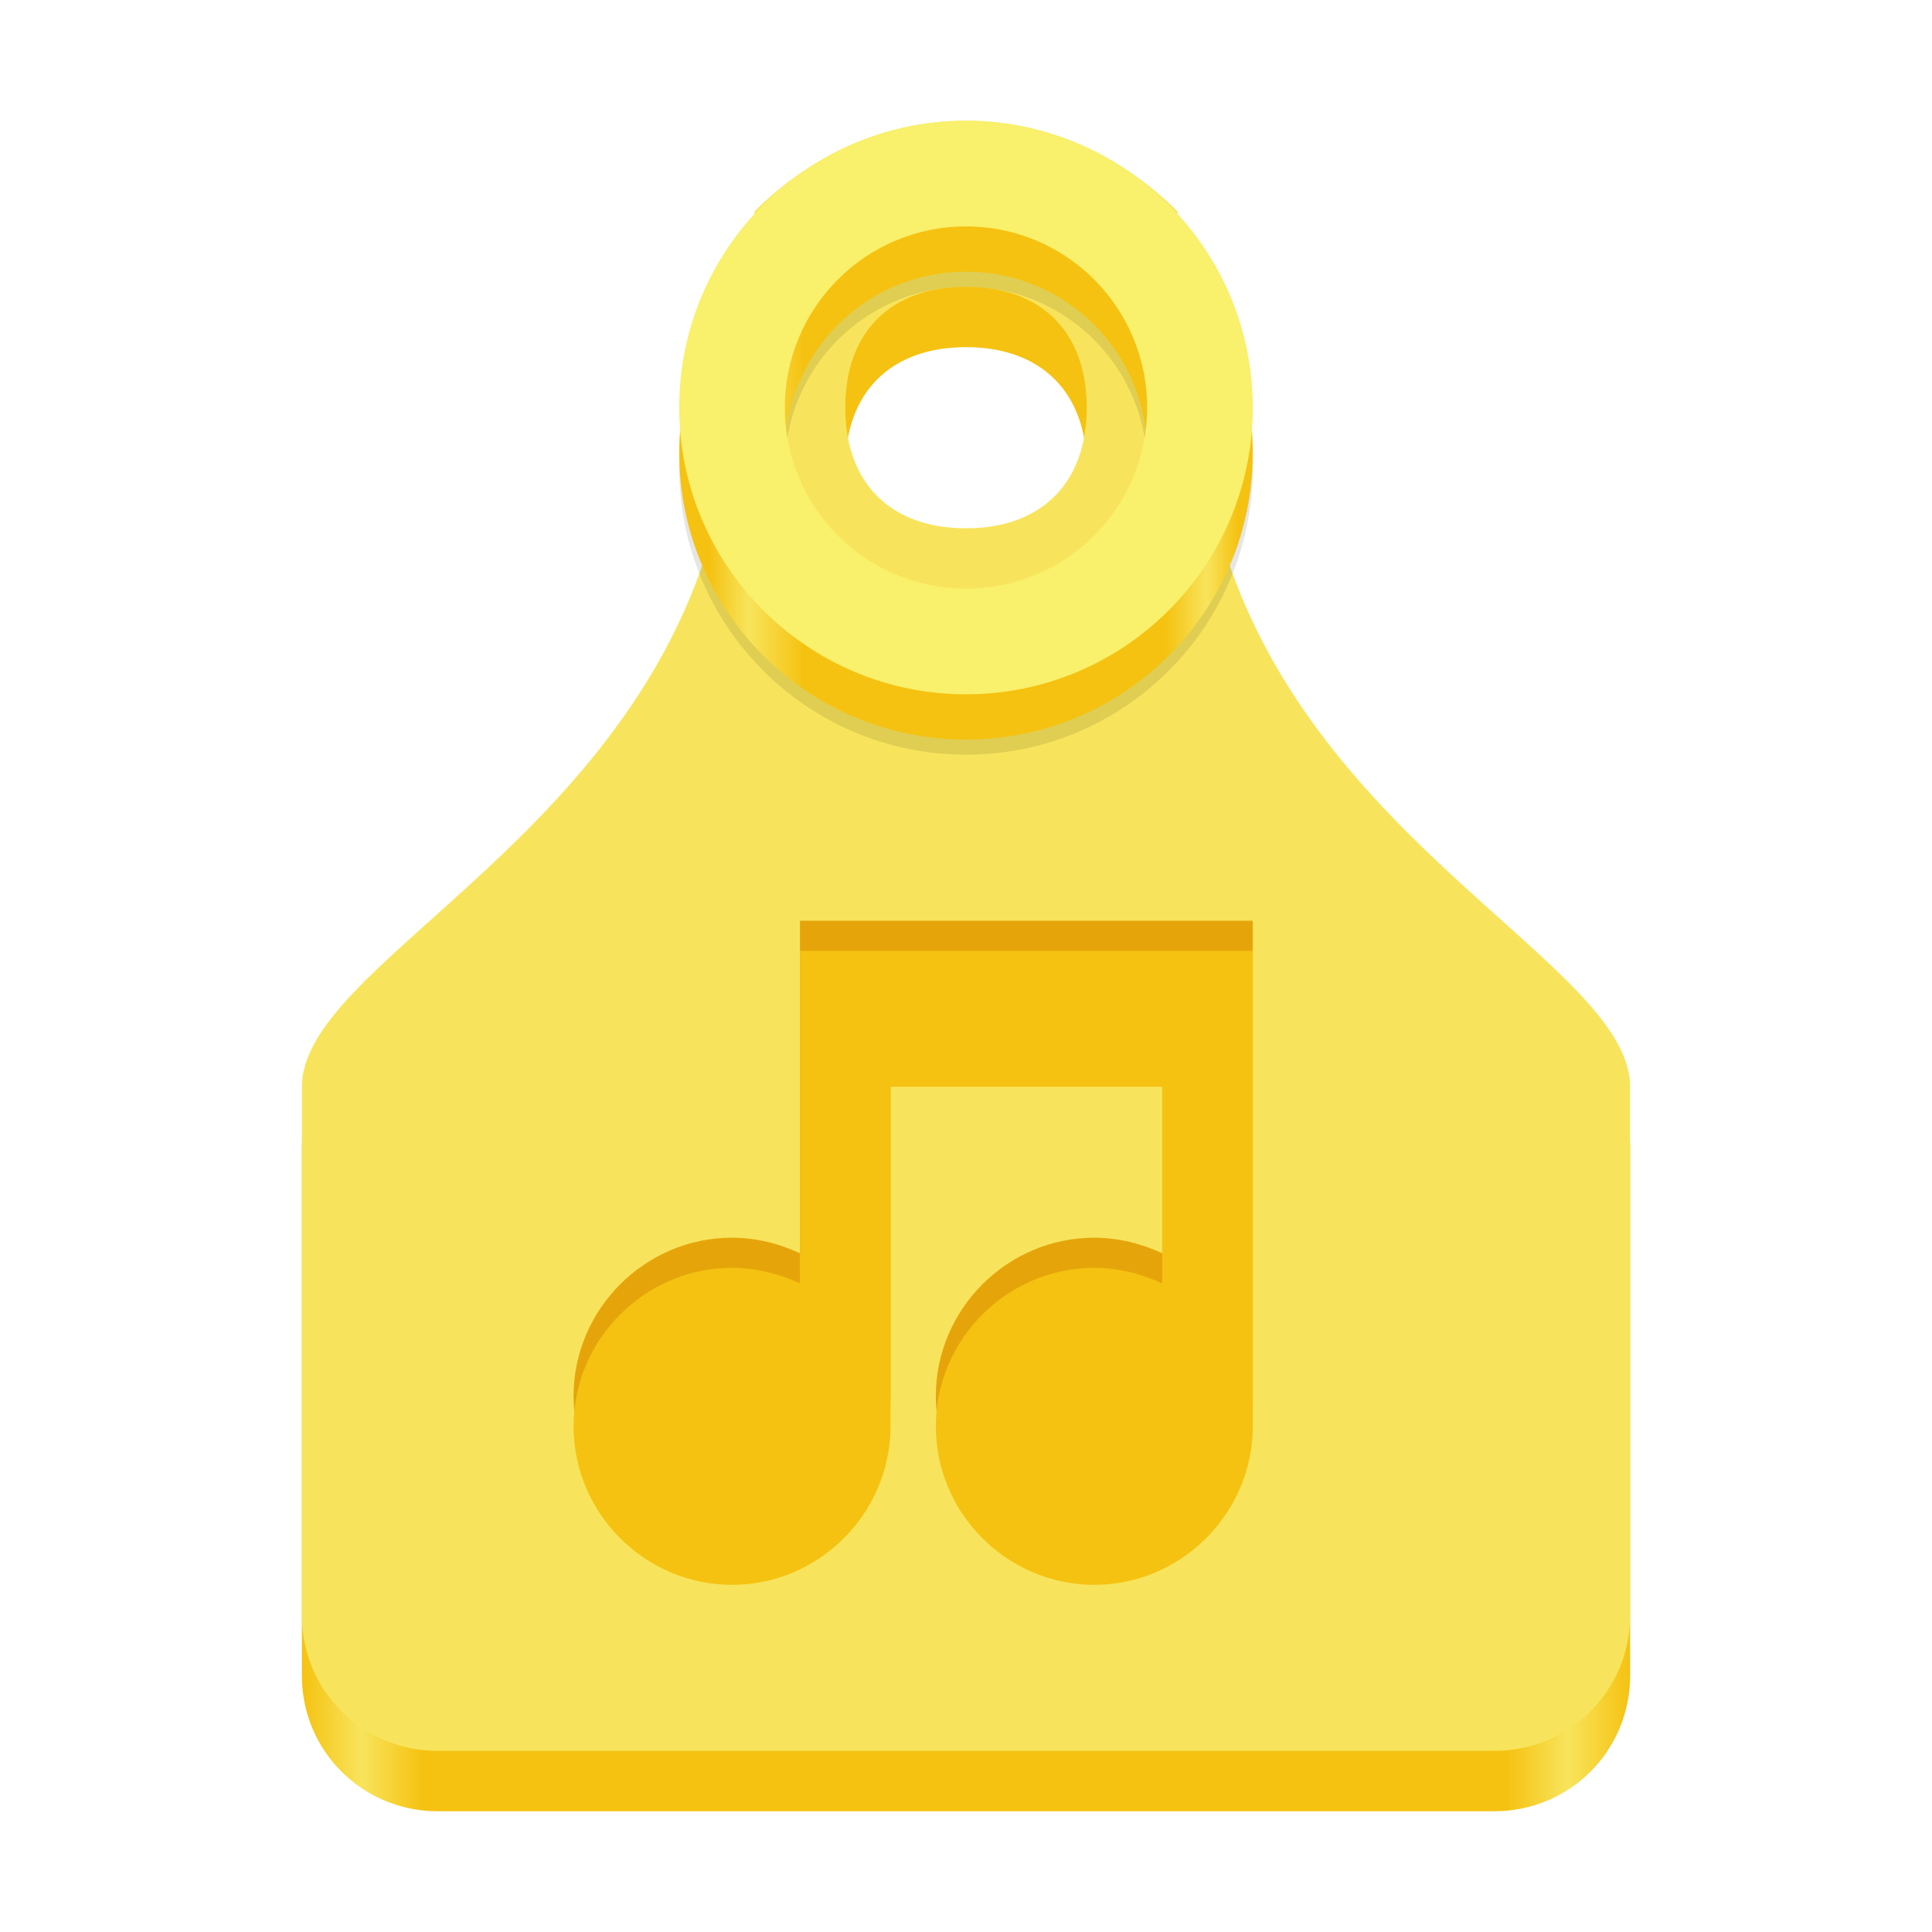
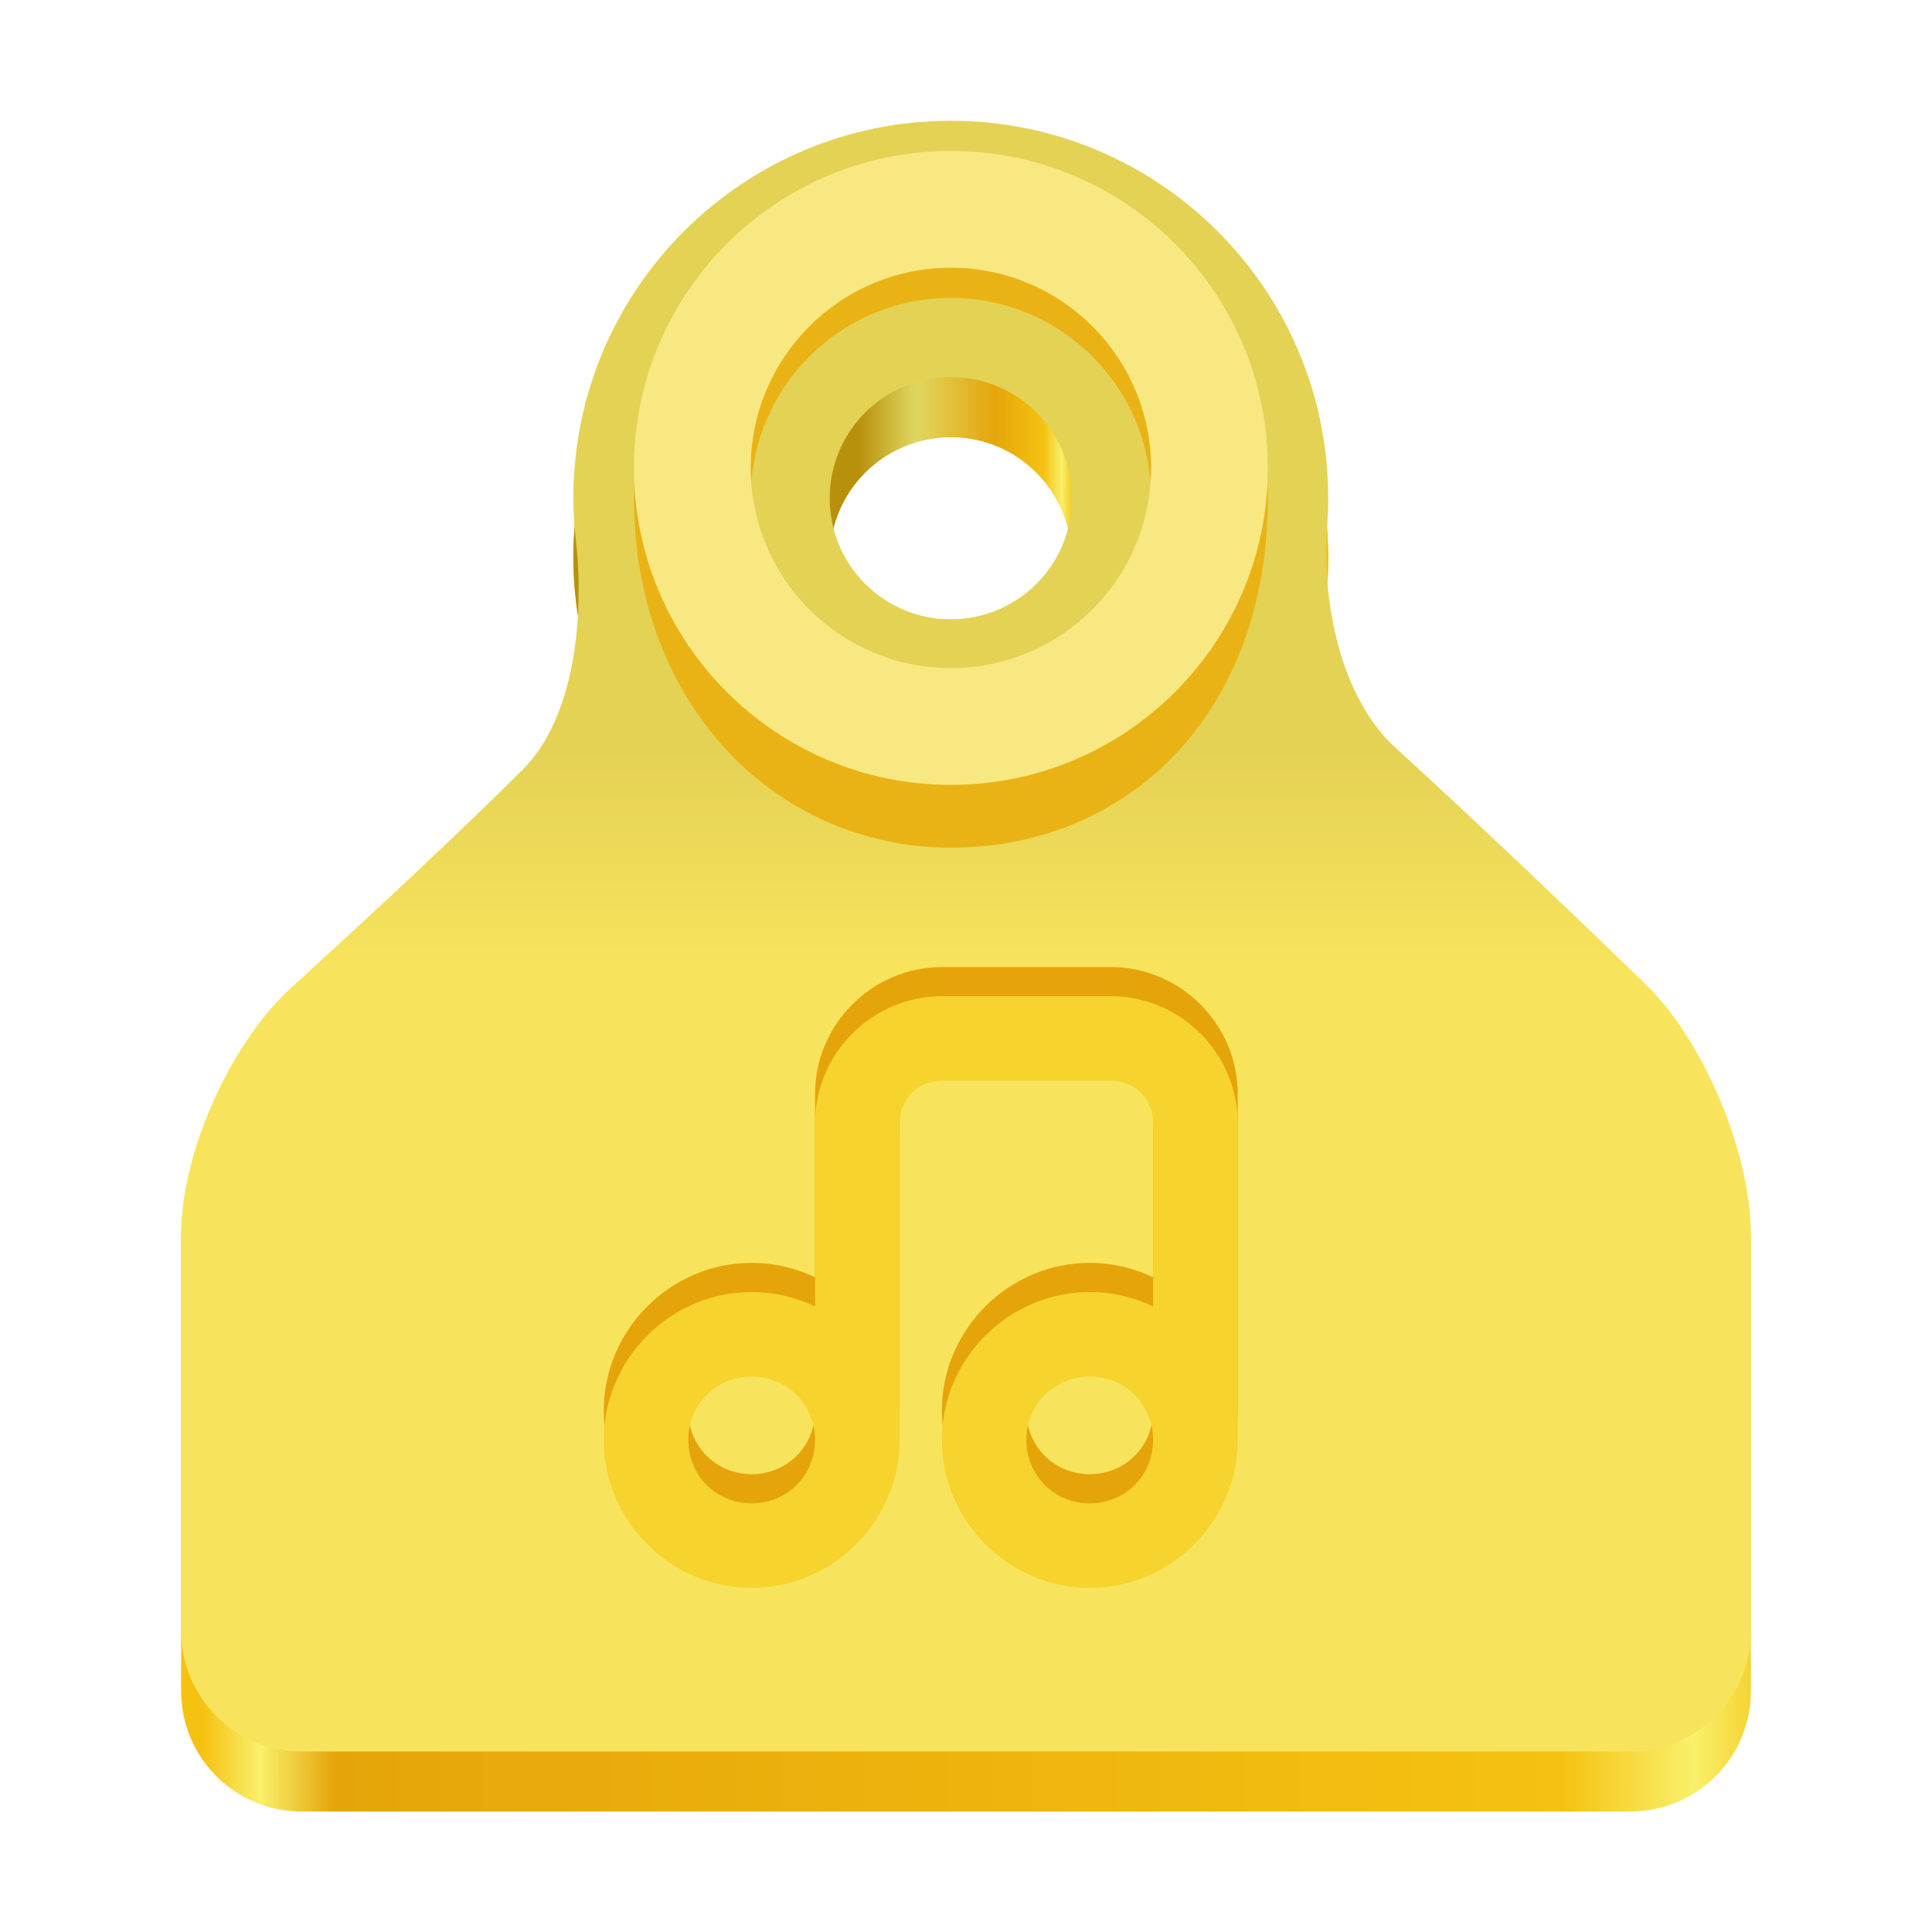
<svg xmlns="http://www.w3.org/2000/svg" height="128px" viewBox="0 0 128 128" width="128px">
-   <filter id="a" height="100%" width="100%" x="0%" y="0%">
-     <feColorMatrix color-interpolation-filters="sRGB" values="0 0 0 0 1 0 0 0 0 1 0 0 0 0 1 0 0 0 1 0" />
-   </filter>
-   <linearGradient id="b" gradientUnits="userSpaceOnUse" x1="20" x2="108" y1="114" y2="114">
+   <linearGradient id="a" gradientUnits="userSpaceOnUse" x1="13.456" x2="118.326" y1="110.071" y2="110.071">
    <stop offset="0" stop-color="#f5c211" />
-     <stop offset="0.045" stop-color="#f8e45c" />
-     <stop offset="0.091" stop-color="#f5c211" />
-     <stop offset="0.907" stop-color="#f5c211" />
-     <stop offset="0.953" stop-color="#f8e45c" />
+     <stop offset="0.036" stop-color="#f9f06b" />
+     <stop offset="0.083" stop-color="#e5a50a" />
+     <stop offset="0.858" stop-color="#f5c211" />
+     <stop offset="0.942" stop-color="#f9f06b" />
    <stop offset="1" stop-color="#f5c211" />
  </linearGradient>
-   <mask id="c">
-     <g filter="url(#a)">
-       <rect fill-opacity="0.1" height="153.6" width="153.6" x="-12.8" y="-12.8" />
-     </g>
-   </mask>
-   <clipPath id="d">
-     <rect height="152" width="192" />
-   </clipPath>
-   <linearGradient id="e" gradientUnits="userSpaceOnUse" x1="47" x2="82" y1="29" y2="29">
-     <stop offset="0" stop-color="#f5c211" />
-     <stop offset="0.075" stop-color="#f8e45c" />
-     <stop offset="0.179" stop-color="#f5c211" />
-     <stop offset="0.864" stop-color="#f5c211" />
-     <stop offset="0.941" stop-color="#f8e45c" />
+   <linearGradient id="b" gradientUnits="userSpaceOnUse" x1="56.91" x2="71.175" y1="35" y2="35">
+     <stop offset="0" stop-color="#b8910c" />
+     <stop offset="0.262" stop-color="#dfd761" />
+     <stop offset="0.629" stop-color="#e5a50a" />
+     <stop offset="0.858" stop-color="#f5c211" />
+     <stop offset="0.942" stop-color="#f9f06b" />
    <stop offset="1" stop-color="#f5c211" />
  </linearGradient>
-   <path d="m 20 111 c 0 5 4 9 9 9 h 70 c 5 0 9 -4 9 -9 v -35 c 0 -8 -21 -16 -27 -36 l -3 -22 c -4 -4 -9.055 -6 -14 -6 c -5 0 -10 2 -14 6 l -3 22 c -6 20 -27 28 -27 36 z m 36 -80 c 0 -5 3 -8 8 -8 s 8 3 8 8 s -3 8 -8 8 s -8 -3 -8 -8 z m 0 0" fill="url(#b)" />
-   <path d="m 20 107 c 0 5 4 9 9 9 h 70 c 5 0 9 -4 9 -9 v -35 c 0 -8 -21 -16 -27 -36 l -3 -22 c -4 -4 -9.055 -6 -14 -6 c -5 0 -10 2 -14 6 l -3 22 c -6 20 -27 28 -27 36 z m 36 -80 c 0 -5 3 -8 8 -8 s 8 3 8 8 s -3 8 -8 8 s -8 -3 -8 -8 z m 0 0" fill="#f8e45c" />
-   <g mask="url(#c)">
-     <g clip-path="url(#d)" transform="matrix(1 0 0 1 -8 -16)">
-       <path d="m 72 28 c -10.492 0 -19 8.508 -19 19 s 8.508 19 19 19 s 19 -8.508 19 -19 s -8.508 -19 -19 -19 z m 0 7 c 6.629 0 12 5.371 12 12 s -5.371 12 -12 12 s -12 -5.371 -12 -12 s 5.371 -12 12 -12 z m 0 -7 c -10.492 0 -19 8.508 -19 19 s 8.508 19 19 19 s 19 -8.508 19 -19 s -8.508 -19 -19 -19 z m 0 7 c 6.629 0 12 5.371 12 12 s -5.371 12 -12 12 s -12 -5.371 -12 -12 s 5.371 -12 12 -12 z m 0 0" />
-     </g>
+   <linearGradient id="c" gradientUnits="userSpaceOnUse" x1="91.27" x2="91.27" y1="49.756" y2="64.785">
+     <stop offset="0" stop-color="#e4d255" />
+     <stop offset="1" stop-color="#f8e45c" />
+   </linearGradient>
+   <g fill-rule="evenodd">
+     <path d="m 62.992 11.98 c -13.809 0 -25.004 11.195 -25.008 25.008 c 0.012 2.387 0.367 4.758 1.047 7.031 c 0.734 2.465 0.418 5.945 -1.414 7.754 c -8.082 7.973 -25.469 22.113 -25.617 30.207 v 30.039 c 0 4.434 3.566 8 8 8 h 88 c 4.434 0 8 -3.566 8 -8 v -30.039 c -2.141 -9.062 -17.289 -23.355 -26.773 -31.434 c -1.961 -1.672 -2.652 -4.879 -2.012 -7.371 c 0.516 -2.016 0.781 -4.094 0.785 -6.188 c 0 -13.812 -11.195 -25.008 -25.008 -25.008 z m 0 16.98 c 4.434 0 8.023 3.594 8.023 8.027 c 0.004 4.43 -3.59 8.023 -8.023 8.023 c -4.434 0 -8.023 -3.594 -8.023 -8.023 c 0 -4.434 3.594 -8.023 8.023 -8.027 z m 0 0" fill="url(#a)" />
+     <path d="m 62.992 11.98 c -13.809 0 -25.004 11.195 -25.008 25.008 c 0.012 2.387 0.367 4.758 1.047 7.031 c 0.734 2.465 0.418 5.945 -1.414 7.754 c -2.012 1.988 -4.605 4.355 -7.363 6.918 h 67.992 c -3.18 -3.031 -6.328 -5.852 -9.02 -8.145 c -1.961 -1.672 -2.652 -4.879 -2.012 -7.371 c 0.516 -2.016 0.781 -4.094 0.785 -6.188 c 0 -13.812 -11.195 -25.008 -25.008 -25.008 z m 0 16.98 c 4.434 0 8.023 3.594 8.023 8.027 c 0.004 4.43 -3.59 8.023 -8.023 8.023 c -4.434 0 -8.023 -3.594 -8.023 -8.023 c 0 -4.434 3.594 -8.023 8.023 -8.027 z m 0 0" fill="url(#b)" />
+     <path d="m 62.992 8 c -13.809 0 -25.004 11.195 -25.008 25.008 c 0.008 0.906 0.059 1.812 0.164 2.711 c 0.562 4.957 0.012 11.766 -3.543 15.301 c -4.625 4.598 -10.66 10.18 -15.328 14.43 c -4 3.641 -7.277 10.934 -7.277 16.34 v 26.25 c 0 4.434 3.566 8 8 8 h 88 c 4.434 0 8 -3.566 8 -8 v -26.25 c 0 -5.406 -3.125 -12.863 -7.012 -16.625 c -4.77 -4.617 -11.168 -10.734 -16.512 -15.605 c -3.707 -3.379 -4.918 -9.738 -4.547 -14.715 c 0.047 -0.609 0.07 -1.223 0.07 -1.836 c 0 -13.812 -11.195 -25.008 -25.008 -25.008 z m 0 16.98 c 4.434 0 8.023 3.594 8.023 8.027 c 0.004 4.43 -3.59 8.023 -8.023 8.023 c -4.434 0 -8.023 -3.594 -8.023 -8.023 c 0 -4.434 3.594 -8.023 8.023 -8.027 z m 0 0" fill="url(#c)" />
  </g>
-   <path d="m 64 11 c -10.492 0 -19 8.508 -19 19 s 8.508 19 19 19 s 19 -8.508 19 -19 s -8.508 -19 -19 -19 z m 0 7 c 6.629 0 12 5.371 12 12 s -5.371 12 -12 12 s -12 -5.371 -12 -12 s 5.371 -12 12 -12 z m 0 -7 c -10.492 0 -19 8.508 -19 19 s 8.508 19 19 19 s 19 -8.508 19 -19 s -8.508 -19 -19 -19 z m 0 7 c 6.629 0 12 5.371 12 12 s -5.371 12 -12 12 s -12 -5.371 -12 -12 s 5.371 -12 12 -12 z m 0 0" fill="url(#e)" />
-   <path d="m 64 8 c -10.492 0 -19 8.508 -19 19 s 8.508 19 19 19 s 19 -8.508 19 -19 s -8.508 -19 -19 -19 z m 0 7 c 6.629 0 12 5.371 12 12 s -5.371 12 -12 12 s -12 -5.371 -12 -12 s 5.371 -12 12 -12 z m 0 0" fill="#f9f06b" />
-   <path d="m 53 61 v 22.031 c -1.359 -0.633 -2.906 -1.031 -4.5 -1.031 c -5.766 0 -10.5 4.734 -10.5 10.5 s 4.734 10.5 10.5 10.5 c 5.73 0 10.441 -4.688 10.5 -10.406 c 0 -0.035 0 -0.059 0 -0.094 v -22.5 h 18 v 13.031 c -1.359 -0.633 -2.906 -1.031 -4.5 -1.031 c -5.766 0 -10.5 4.734 -10.5 10.5 s 4.734 10.5 10.5 10.5 c 5.695 0 10.395 -4.641 10.5 -10.312 c 0 -0.07 0 -0.117 0 -0.188 v -31.5 z m 0 0" fill="#e5a50a" />
-   <path d="m 53 63 v 22.031 c -1.359 -0.633 -2.906 -1.031 -4.5 -1.031 c -5.766 0 -10.5 4.734 -10.5 10.5 s 4.734 10.5 10.5 10.5 c 5.73 0 10.441 -4.688 10.5 -10.406 c 0 -0.035 0 -0.059 0 -0.094 v -22.5 h 18 v 13.031 c -1.359 -0.633 -2.906 -1.031 -4.5 -1.031 c -5.766 0 -10.5 4.734 -10.5 10.5 s 4.734 10.5 10.5 10.5 c 5.695 0 10.395 -4.641 10.5 -10.312 c 0 -0.07 0 -0.117 0 -0.188 v -31.5 z m 0 0" fill="#f5c211" />
+   <path d="m 63 12 c -11.598 0 -21 9.402 -21 21 c 0 13.68 9.41 23.16 21.008 23.16 c 11.598 0 20.992 -8.738 20.992 -23.16 c 0 -11.598 -9.402 -21 -21 -21 z m 0 7.738 c 7.324 0 13.262 5.938 13.262 13.262 s -5.938 13.262 -13.262 13.262 s -13.262 -5.938 -13.262 -13.262 s 5.938 -13.262 13.262 -13.262 z m 0 0" fill="#eab315" />
+   <path d="m 63 10 c -11.598 0 -21 9.402 -21 21 s 9.402 21 21 21 s 21 -9.402 21 -21 s -9.402 -21 -21 -21 z m 0 7.738 c 7.324 0 13.262 5.938 13.262 13.262 s -5.938 13.262 -13.262 13.262 s -13.262 -5.938 -13.262 -13.262 s 5.938 -13.262 13.262 -13.262 z m 0 0" fill="#f8e881" />
+   <path d="m 62.398 64.07 c -4.605 0 -8.398 3.793 -8.398 8.398 v 12.156 c -1.277 -0.609 -2.699 -0.957 -4.199 -0.957 c -5.379 0 -9.801 4.422 -9.801 9.801 s 4.422 9.801 9.801 9.801 c 5.363 0 9.773 -4.395 9.801 -9.75 c 0 -0.02 0 -0.035 0 -0.051 v -21 c 0 -1.578 1.219 -2.801 2.797 -2.801 h 11.203 c 1.578 0 2.797 1.223 2.797 2.801 v 12.156 c -1.273 -0.609 -2.699 -0.957 -4.199 -0.957 c -5.379 0 -9.801 4.422 -9.801 9.801 s 4.422 9.801 9.801 9.801 c 5.379 0 9.801 -4.422 9.801 -9.801 v -21 c 0 -4.605 -3.793 -8.398 -8.398 -8.398 z m -12.598 25.199 c 2.352 0 4.199 1.848 4.199 4.199 v 0.043 c -0.023 2.332 -1.863 4.156 -4.199 4.156 c -2.355 0 -4.199 -1.848 -4.199 -4.199 s 1.844 -4.199 4.199 -4.199 z m 22.398 0 c 2.352 0 4.199 1.848 4.199 4.199 s -1.848 4.199 -4.199 4.199 c -2.352 0 -4.199 -1.848 -4.199 -4.199 s 1.848 -4.199 4.199 -4.199 z m 0 0" fill="#e5a50a" />
+   <path d="m 62.398 66 c -4.605 0 -8.398 3.793 -8.398 8.398 v 12.16 c -1.277 -0.613 -2.699 -0.957 -4.199 -0.957 c -5.379 0 -9.801 4.418 -9.801 9.797 c 0 5.379 4.422 9.801 9.801 9.801 c 5.363 0 9.773 -4.395 9.801 -9.75 c 0 -0.016 0 -0.031 0 -0.051 v -21 c 0 -1.578 1.219 -2.797 2.797 -2.797 h 11.203 c 1.578 0 2.797 1.219 2.797 2.797 v 12.16 c -1.273 -0.613 -2.699 -0.957 -4.199 -0.957 c -5.379 0 -9.801 4.418 -9.801 9.797 c 0 5.379 4.422 9.801 9.801 9.801 c 5.379 0 9.801 -4.422 9.801 -9.801 v -21 c 0 -4.605 -3.793 -8.398 -8.398 -8.398 z m -12.598 25.199 c 2.352 0 4.199 1.848 4.199 4.199 v 0.047 c -0.023 2.332 -1.863 4.156 -4.199 4.156 c -2.355 0 -4.199 -1.848 -4.199 -4.203 c 0 -2.352 1.844 -4.199 4.199 -4.199 z m 22.398 0 c 2.352 0 4.199 1.848 4.199 4.199 c 0 2.355 -1.848 4.203 -4.199 4.203 c -2.352 0 -4.199 -1.848 -4.199 -4.203 c 0 -2.352 1.848 -4.199 4.199 -4.199 z m 0 0" fill="#f6d32d" />
</svg>
